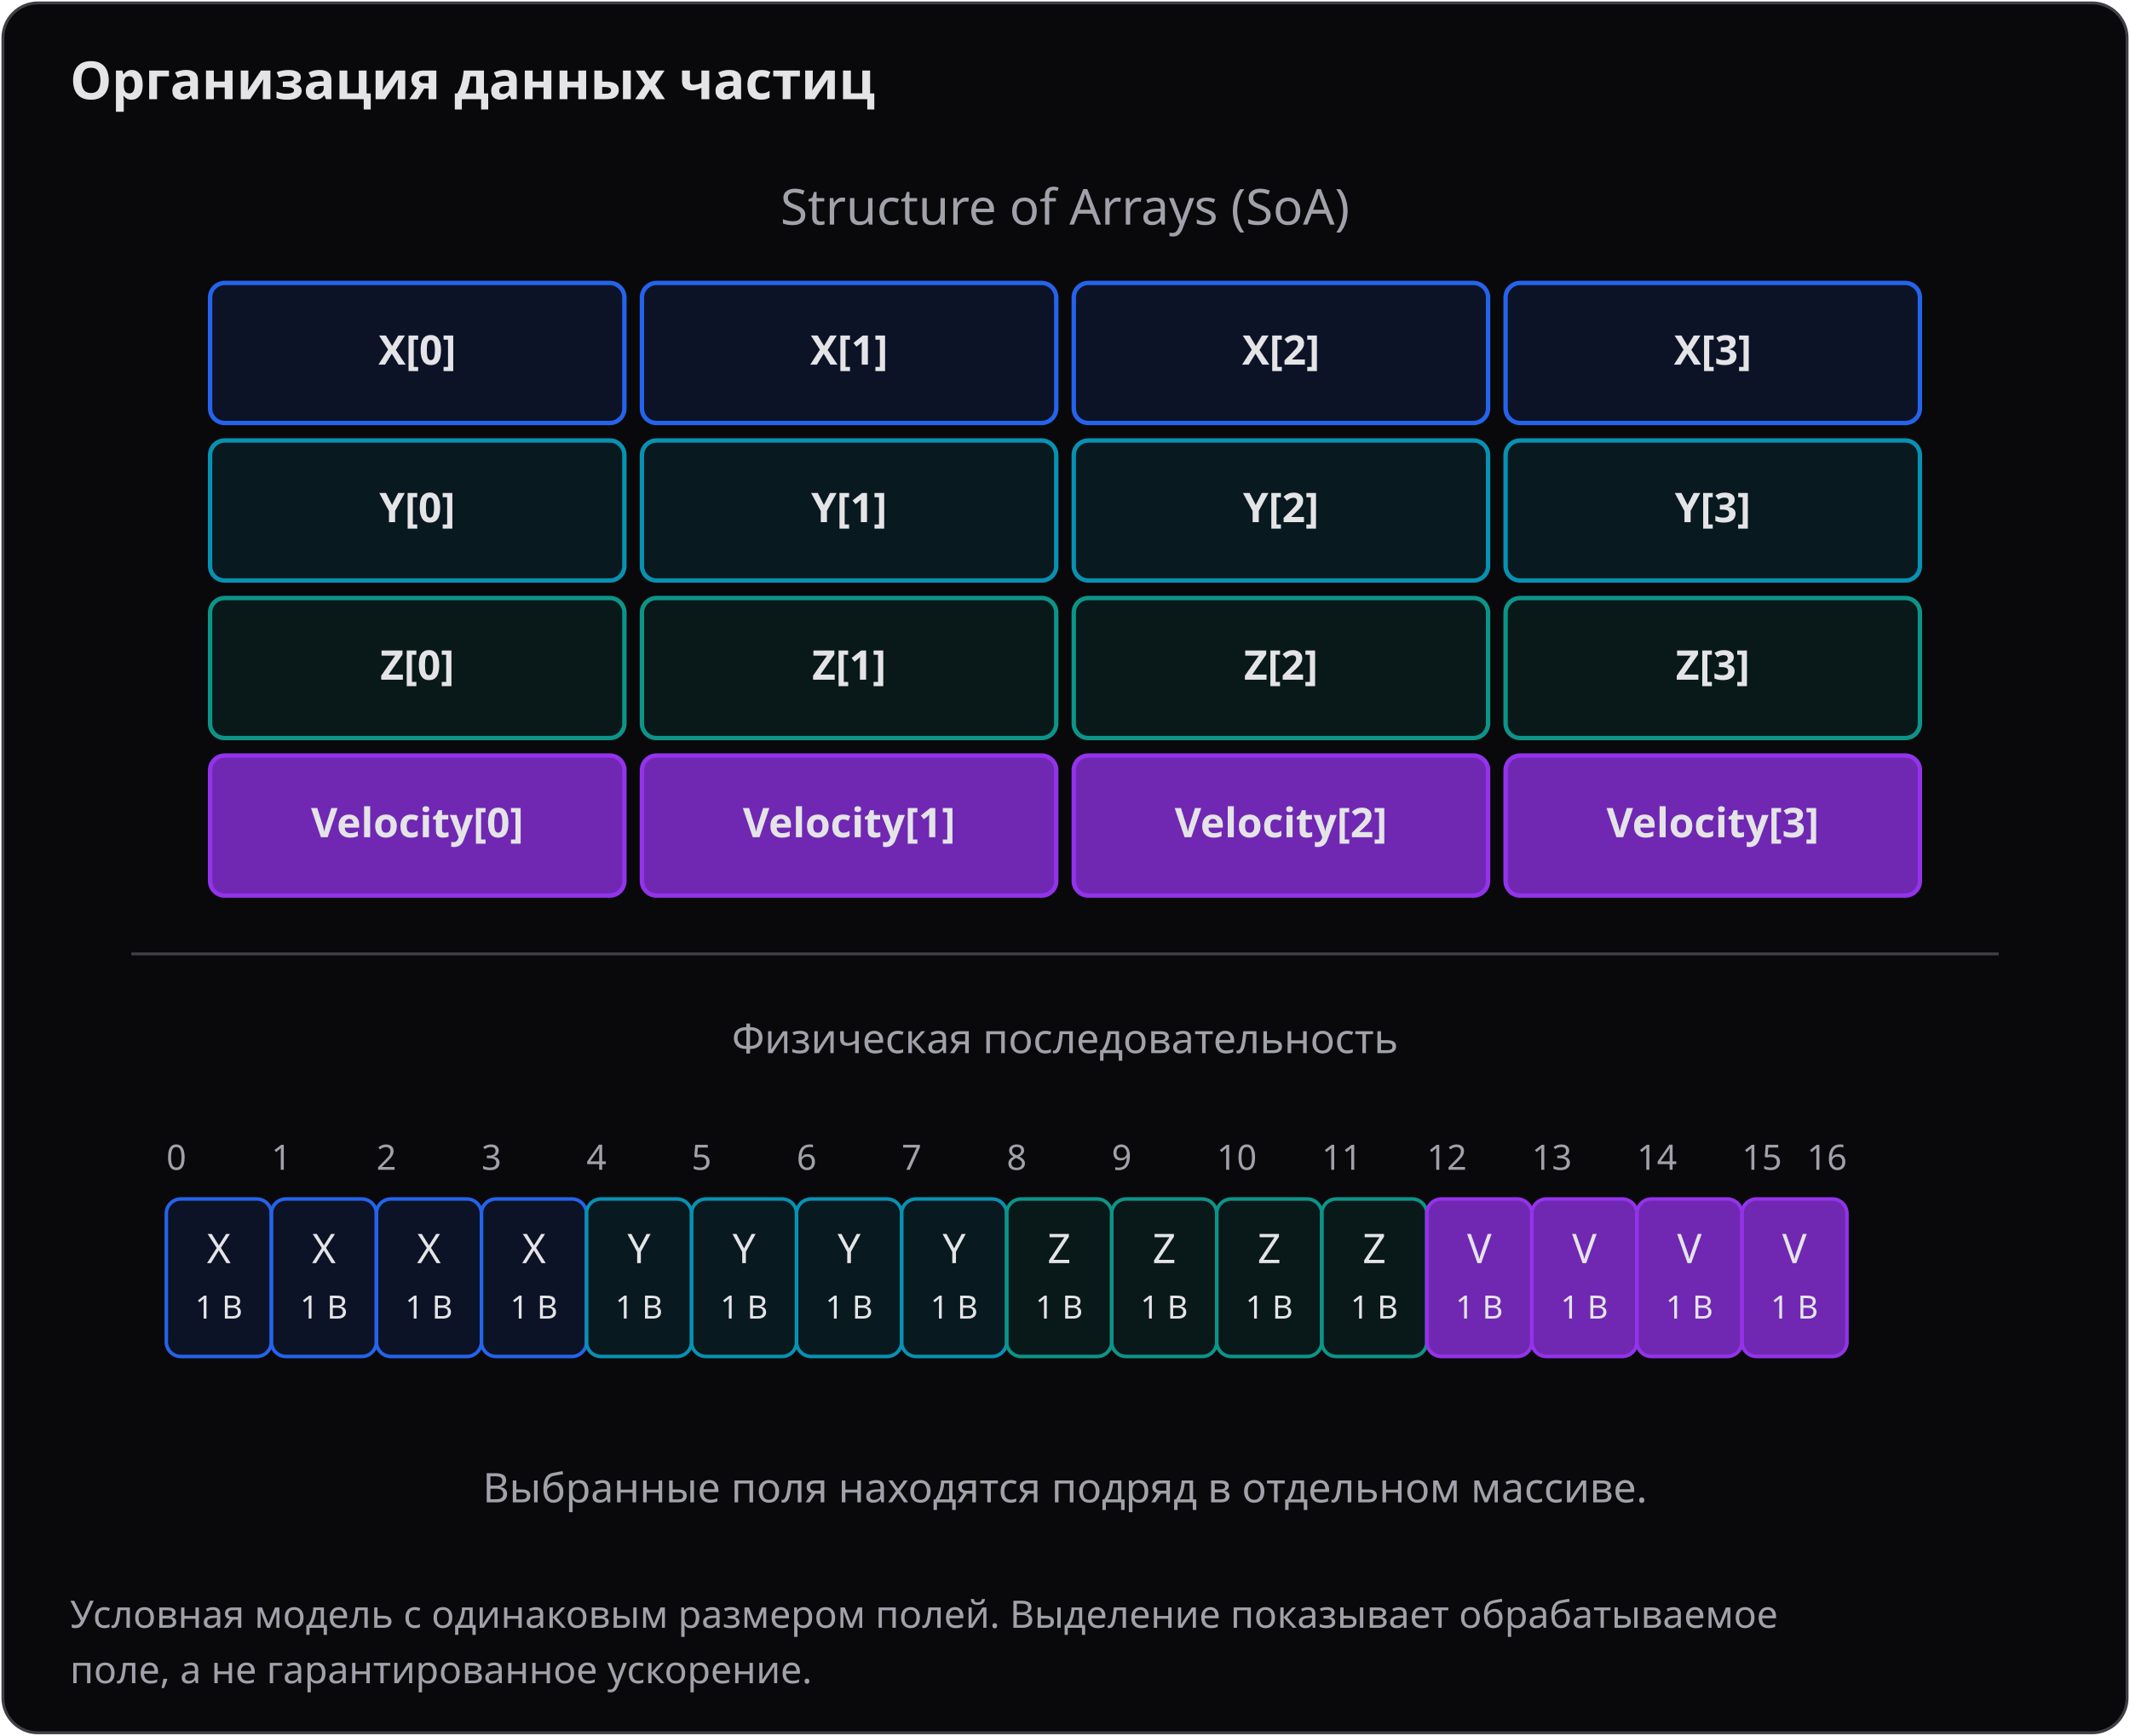
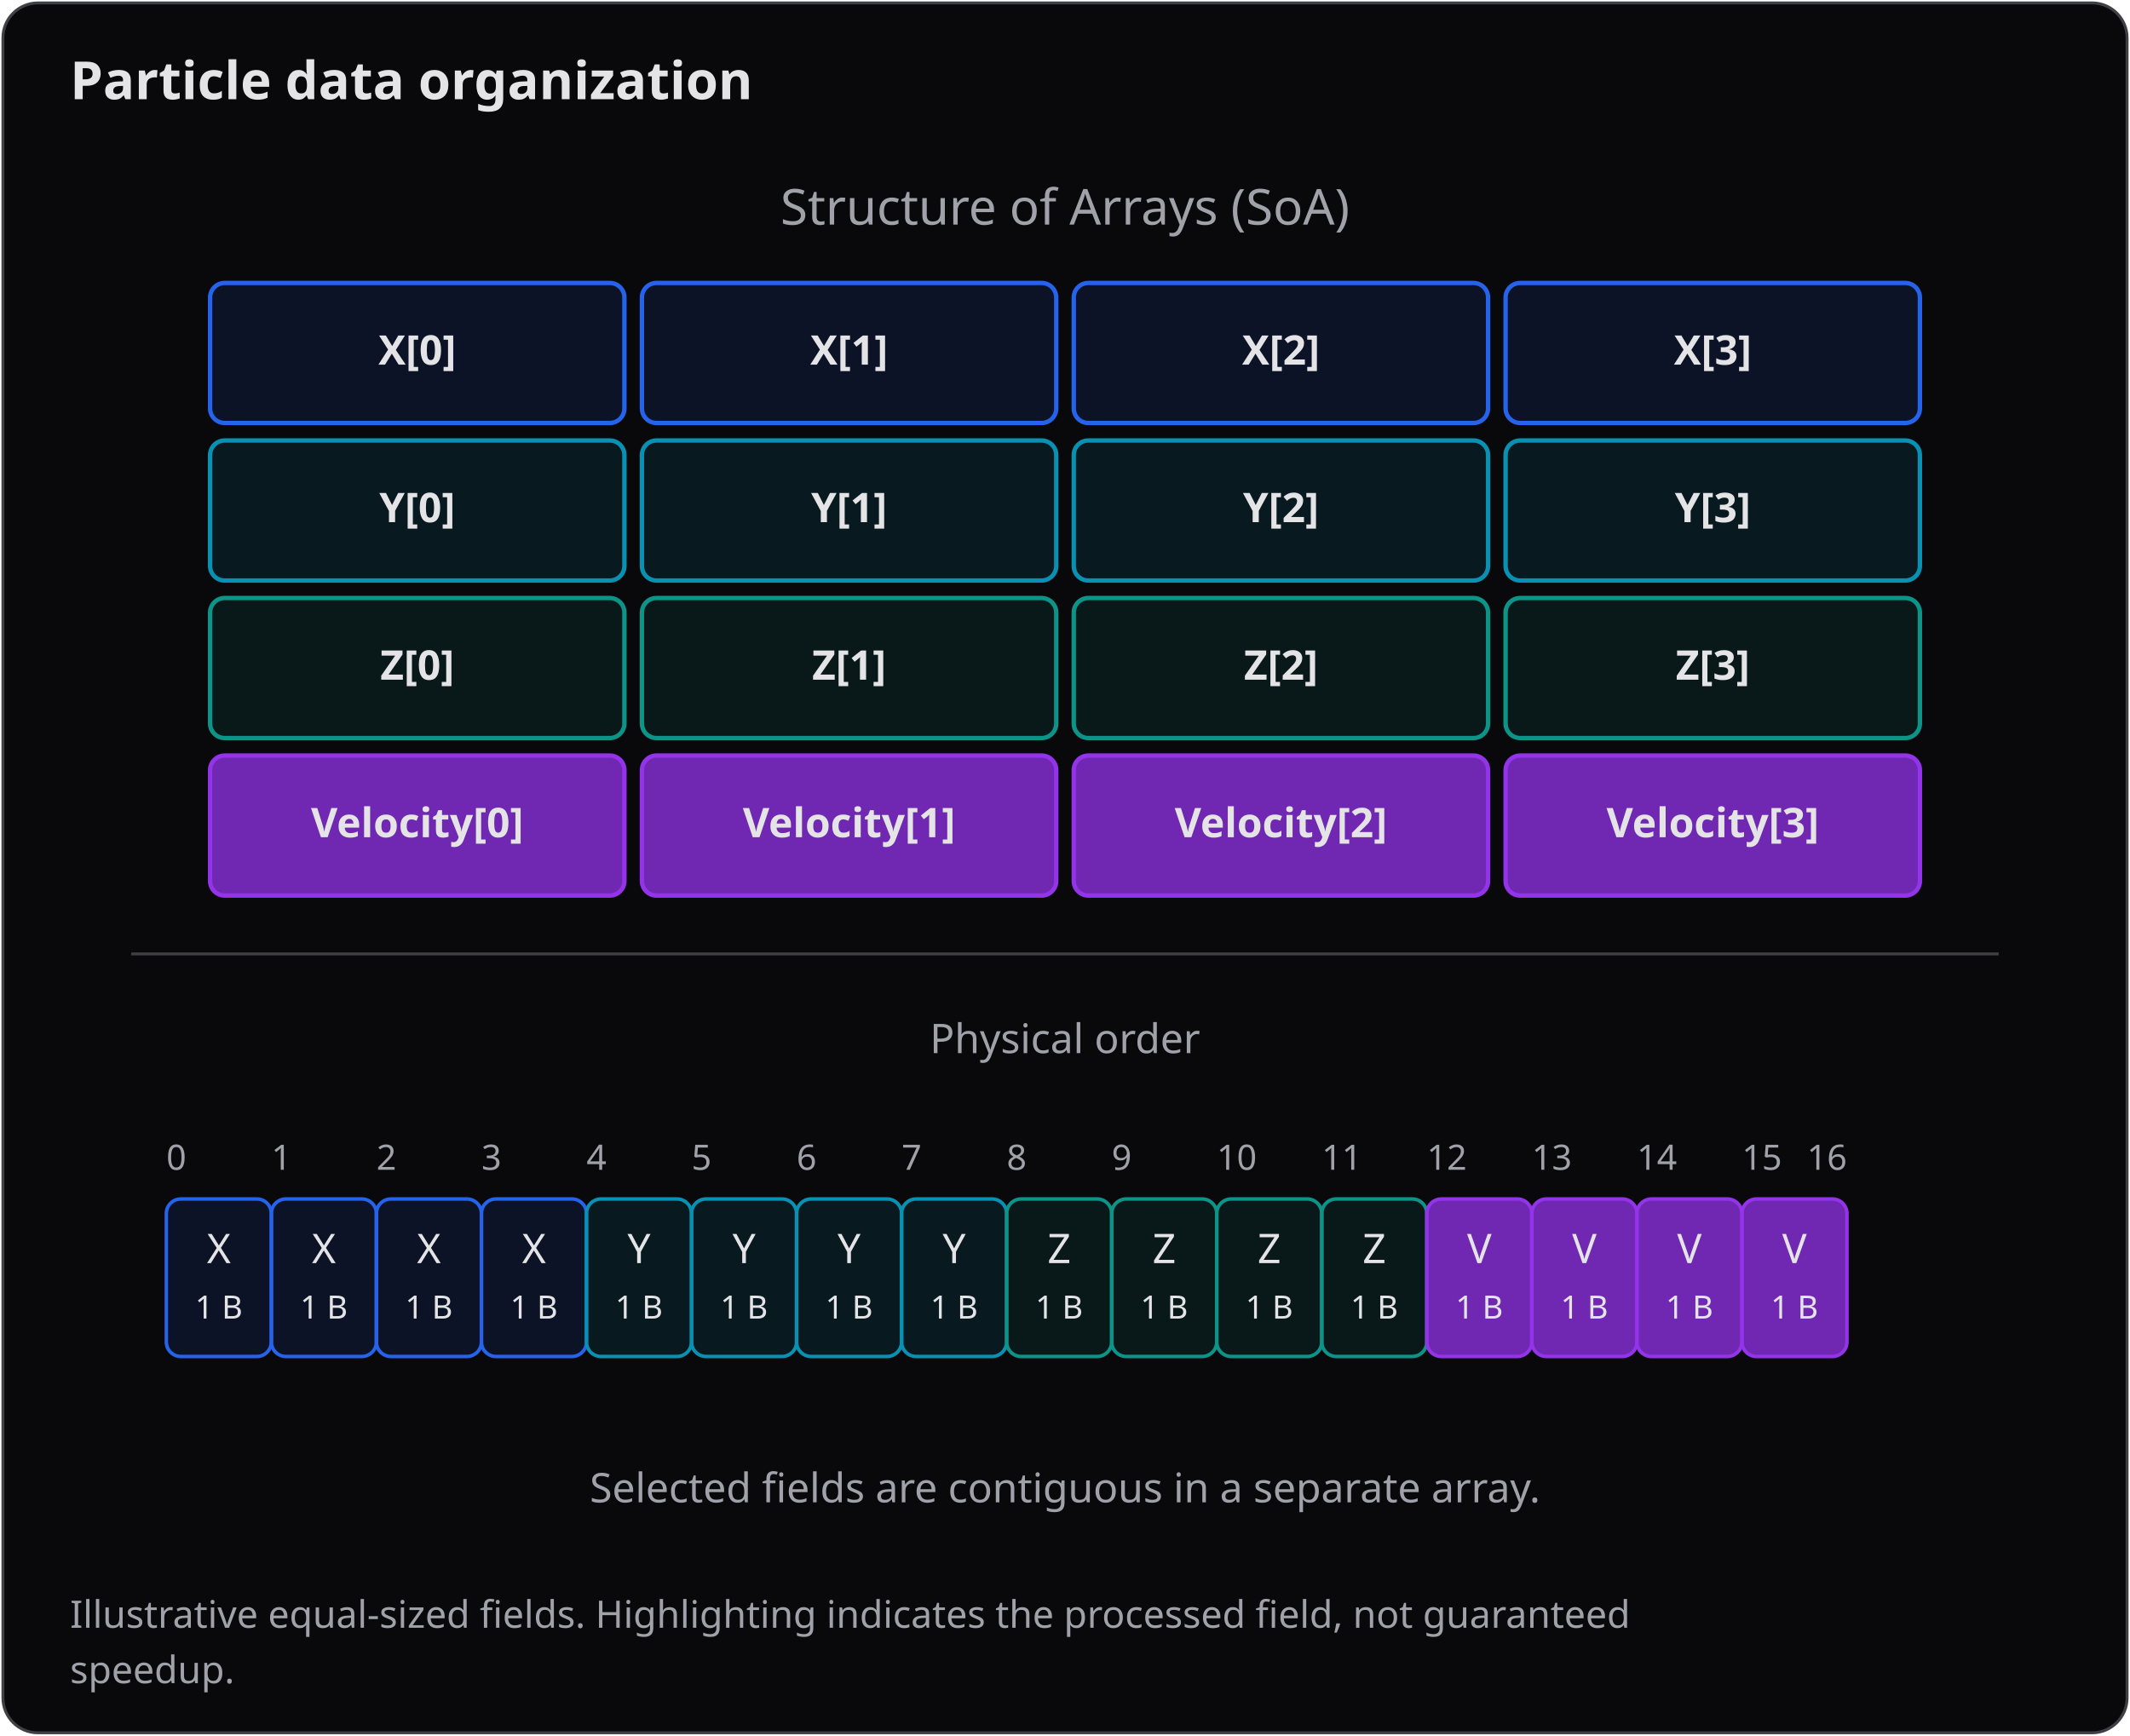
- <svg xmlns="http://www.w3.org/2000/svg" width="730" height="595" viewBox="0 0 730 595" role="img" aria-label="Организация данных частиц" font-family="system-ui, sans-serif">
+ <svg xmlns="http://www.w3.org/2000/svg" width="730" height="595" viewBox="0 0 730 595" role="img" aria-label="Particle data organization" font-family="system-ui, sans-serif">
  <rect x="1" y="1" width="728" height="593" rx="12" fill="#09090b" fill-opacity="1" stroke="#3f3f46" stroke-opacity="1" />
-   <text x="24" y="34" font-size="18" font-weight="600" text-anchor="start" fill="#e4e4e7">Организация данных частиц</text>
+   <text x="24" y="34" font-size="18" font-weight="600" text-anchor="start" fill="#e4e4e7">Particle data organization</text>
  <text x="365" y="77" font-size="17" font-weight="400" text-anchor="middle" fill="#a1a1aa">Structure of Arrays (SoA)</text>
  <rect x="72" y="97" width="142" height="48" rx="5" fill="#2563eb" fill-opacity="0.12" stroke="#2563eb" stroke-opacity="1" stroke-width="1.5" />
  <text x="143" y="125" font-size="14" font-weight="600" text-anchor="middle" fill="#e4e4e7">X[0]</text>
  <rect x="220" y="97" width="142" height="48" rx="5" fill="#2563eb" fill-opacity="0.12" stroke="#2563eb" stroke-opacity="1" stroke-width="1.5" />
  <text x="291" y="125" font-size="14" font-weight="600" text-anchor="middle" fill="#e4e4e7">X[1]</text>
  <rect x="368" y="97" width="142" height="48" rx="5" fill="#2563eb" fill-opacity="0.12" stroke="#2563eb" stroke-opacity="1" stroke-width="1.5" />
  <text x="439" y="125" font-size="14" font-weight="600" text-anchor="middle" fill="#e4e4e7">X[2]</text>
  <rect x="516" y="97" width="142" height="48" rx="5" fill="#2563eb" fill-opacity="0.12" stroke="#2563eb" stroke-opacity="1" stroke-width="1.5" />
  <text x="587" y="125" font-size="14" font-weight="600" text-anchor="middle" fill="#e4e4e7">X[3]</text>
  <rect x="72" y="151" width="142" height="48" rx="5" fill="#0891b2" fill-opacity="0.12" stroke="#0891b2" stroke-opacity="1" stroke-width="1.5" />
  <text x="143" y="179" font-size="14" font-weight="600" text-anchor="middle" fill="#e4e4e7">Y[0]</text>
  <rect x="220" y="151" width="142" height="48" rx="5" fill="#0891b2" fill-opacity="0.12" stroke="#0891b2" stroke-opacity="1" stroke-width="1.5" />
  <text x="291" y="179" font-size="14" font-weight="600" text-anchor="middle" fill="#e4e4e7">Y[1]</text>
  <rect x="368" y="151" width="142" height="48" rx="5" fill="#0891b2" fill-opacity="0.12" stroke="#0891b2" stroke-opacity="1" stroke-width="1.5" />
  <text x="439" y="179" font-size="14" font-weight="600" text-anchor="middle" fill="#e4e4e7">Y[2]</text>
  <rect x="516" y="151" width="142" height="48" rx="5" fill="#0891b2" fill-opacity="0.12" stroke="#0891b2" stroke-opacity="1" stroke-width="1.5" />
  <text x="587" y="179" font-size="14" font-weight="600" text-anchor="middle" fill="#e4e4e7">Y[3]</text>
  <rect x="72" y="205" width="142" height="48" rx="5" fill="#0d9488" fill-opacity="0.12" stroke="#0d9488" stroke-opacity="1" stroke-width="1.5" />
  <text x="143" y="233" font-size="14" font-weight="600" text-anchor="middle" fill="#e4e4e7">Z[0]</text>
  <rect x="220" y="205" width="142" height="48" rx="5" fill="#0d9488" fill-opacity="0.12" stroke="#0d9488" stroke-opacity="1" stroke-width="1.5" />
  <text x="291" y="233" font-size="14" font-weight="600" text-anchor="middle" fill="#e4e4e7">Z[1]</text>
  <rect x="368" y="205" width="142" height="48" rx="5" fill="#0d9488" fill-opacity="0.12" stroke="#0d9488" stroke-opacity="1" stroke-width="1.5" />
  <text x="439" y="233" font-size="14" font-weight="600" text-anchor="middle" fill="#e4e4e7">Z[2]</text>
  <rect x="516" y="205" width="142" height="48" rx="5" fill="#0d9488" fill-opacity="0.12" stroke="#0d9488" stroke-opacity="1" stroke-width="1.5" />
  <text x="587" y="233" font-size="14" font-weight="600" text-anchor="middle" fill="#e4e4e7">Z[3]</text>
  <rect x="72" y="259" width="142" height="48" rx="5" fill="#9333ea" fill-opacity="0.75" stroke="#9333ea" stroke-opacity="1" stroke-width="1.5" />
  <text x="143" y="287" font-size="14" font-weight="600" text-anchor="middle" fill="#e4e4e7">Velocity[0]</text>
  <rect x="220" y="259" width="142" height="48" rx="5" fill="#9333ea" fill-opacity="0.75" stroke="#9333ea" stroke-opacity="1" stroke-width="1.5" />
  <text x="291" y="287" font-size="14" font-weight="600" text-anchor="middle" fill="#e4e4e7">Velocity[1]</text>
  <rect x="368" y="259" width="142" height="48" rx="5" fill="#9333ea" fill-opacity="0.75" stroke="#9333ea" stroke-opacity="1" stroke-width="1.5" />
  <text x="439" y="287" font-size="14" font-weight="600" text-anchor="middle" fill="#e4e4e7">Velocity[2]</text>
  <rect x="516" y="259" width="142" height="48" rx="5" fill="#9333ea" fill-opacity="0.75" stroke="#9333ea" stroke-opacity="1" stroke-width="1.5" />
  <text x="587" y="287" font-size="14" font-weight="600" text-anchor="middle" fill="#e4e4e7">Velocity[3]</text>
  <path d="M45 327 H685" stroke="#3f3f46" stroke-width="1" />
-   <text x="365" y="361" font-size="14" font-weight="400" text-anchor="middle" fill="#a1a1aa">Физическая последовательность</text>
+   <text x="365" y="361" font-size="14" font-weight="400" text-anchor="middle" fill="#a1a1aa">Physical order</text>
  <text x="57" y="401" font-size="12" text-anchor="start" fill="#a1a1aa">0</text>
  <rect x="57" y="411" width="36" height="54" rx="5" fill="#2563eb" fill-opacity="0.12" stroke="#2563eb" stroke-opacity="1" stroke-width="1.2" />
  <text x="75" y="433" font-size="14" text-anchor="middle" fill="#e4e4e7">X</text>
  <text x="75" y="452" font-size="11" text-anchor="middle" fill="#e4e4e7">1 B</text>
  <text x="93" y="401" font-size="12" text-anchor="start" fill="#a1a1aa">1</text>
  <rect x="93" y="411" width="36" height="54" rx="5" fill="#2563eb" fill-opacity="0.12" stroke="#2563eb" stroke-opacity="1" stroke-width="1.2" />
  <text x="111" y="433" font-size="14" text-anchor="middle" fill="#e4e4e7">X</text>
  <text x="111" y="452" font-size="11" text-anchor="middle" fill="#e4e4e7">1 B</text>
  <text x="129" y="401" font-size="12" text-anchor="start" fill="#a1a1aa">2</text>
  <rect x="129" y="411" width="36" height="54" rx="5" fill="#2563eb" fill-opacity="0.12" stroke="#2563eb" stroke-opacity="1" stroke-width="1.2" />
  <text x="147" y="433" font-size="14" text-anchor="middle" fill="#e4e4e7">X</text>
  <text x="147" y="452" font-size="11" text-anchor="middle" fill="#e4e4e7">1 B</text>
  <text x="165" y="401" font-size="12" text-anchor="start" fill="#a1a1aa">3</text>
  <rect x="165" y="411" width="36" height="54" rx="5" fill="#2563eb" fill-opacity="0.12" stroke="#2563eb" stroke-opacity="1" stroke-width="1.2" />
  <text x="183" y="433" font-size="14" text-anchor="middle" fill="#e4e4e7">X</text>
  <text x="183" y="452" font-size="11" text-anchor="middle" fill="#e4e4e7">1 B</text>
  <text x="201" y="401" font-size="12" text-anchor="start" fill="#a1a1aa">4</text>
  <rect x="201" y="411" width="36" height="54" rx="5" fill="#0891b2" fill-opacity="0.12" stroke="#0891b2" stroke-opacity="1" stroke-width="1.2" />
  <text x="219" y="433" font-size="14" text-anchor="middle" fill="#e4e4e7">Y</text>
  <text x="219" y="452" font-size="11" text-anchor="middle" fill="#e4e4e7">1 B</text>
  <text x="237" y="401" font-size="12" text-anchor="start" fill="#a1a1aa">5</text>
  <rect x="237" y="411" width="36" height="54" rx="5" fill="#0891b2" fill-opacity="0.12" stroke="#0891b2" stroke-opacity="1" stroke-width="1.2" />
  <text x="255" y="433" font-size="14" text-anchor="middle" fill="#e4e4e7">Y</text>
  <text x="255" y="452" font-size="11" text-anchor="middle" fill="#e4e4e7">1 B</text>
  <text x="273" y="401" font-size="12" text-anchor="start" fill="#a1a1aa">6</text>
  <rect x="273" y="411" width="36" height="54" rx="5" fill="#0891b2" fill-opacity="0.12" stroke="#0891b2" stroke-opacity="1" stroke-width="1.2" />
  <text x="291" y="433" font-size="14" text-anchor="middle" fill="#e4e4e7">Y</text>
  <text x="291" y="452" font-size="11" text-anchor="middle" fill="#e4e4e7">1 B</text>
  <text x="309" y="401" font-size="12" text-anchor="start" fill="#a1a1aa">7</text>
  <rect x="309" y="411" width="36" height="54" rx="5" fill="#0891b2" fill-opacity="0.12" stroke="#0891b2" stroke-opacity="1" stroke-width="1.2" />
  <text x="327" y="433" font-size="14" text-anchor="middle" fill="#e4e4e7">Y</text>
  <text x="327" y="452" font-size="11" text-anchor="middle" fill="#e4e4e7">1 B</text>
  <text x="345" y="401" font-size="12" text-anchor="start" fill="#a1a1aa">8</text>
  <rect x="345" y="411" width="36" height="54" rx="5" fill="#0d9488" fill-opacity="0.12" stroke="#0d9488" stroke-opacity="1" stroke-width="1.2" />
  <text x="363" y="433" font-size="14" text-anchor="middle" fill="#e4e4e7">Z</text>
  <text x="363" y="452" font-size="11" text-anchor="middle" fill="#e4e4e7">1 B</text>
  <text x="381" y="401" font-size="12" text-anchor="start" fill="#a1a1aa">9</text>
  <rect x="381" y="411" width="36" height="54" rx="5" fill="#0d9488" fill-opacity="0.12" stroke="#0d9488" stroke-opacity="1" stroke-width="1.2" />
  <text x="399" y="433" font-size="14" text-anchor="middle" fill="#e4e4e7">Z</text>
  <text x="399" y="452" font-size="11" text-anchor="middle" fill="#e4e4e7">1 B</text>
  <text x="417" y="401" font-size="12" text-anchor="start" fill="#a1a1aa">10</text>
  <rect x="417" y="411" width="36" height="54" rx="5" fill="#0d9488" fill-opacity="0.12" stroke="#0d9488" stroke-opacity="1" stroke-width="1.2" />
  <text x="435" y="433" font-size="14" text-anchor="middle" fill="#e4e4e7">Z</text>
  <text x="435" y="452" font-size="11" text-anchor="middle" fill="#e4e4e7">1 B</text>
  <text x="453" y="401" font-size="12" text-anchor="start" fill="#a1a1aa">11</text>
  <rect x="453" y="411" width="36" height="54" rx="5" fill="#0d9488" fill-opacity="0.12" stroke="#0d9488" stroke-opacity="1" stroke-width="1.2" />
  <text x="471" y="433" font-size="14" text-anchor="middle" fill="#e4e4e7">Z</text>
  <text x="471" y="452" font-size="11" text-anchor="middle" fill="#e4e4e7">1 B</text>
  <text x="489" y="401" font-size="12" text-anchor="start" fill="#a1a1aa">12</text>
  <rect x="489" y="411" width="36" height="54" rx="5" fill="#9333ea" fill-opacity="0.75" stroke="#9333ea" stroke-opacity="1" stroke-width="1.2" />
  <text x="507" y="433" font-size="14" text-anchor="middle" fill="#e4e4e7">V</text>
  <text x="507" y="452" font-size="11" text-anchor="middle" fill="#e4e4e7">1 B</text>
  <text x="525" y="401" font-size="12" text-anchor="start" fill="#a1a1aa">13</text>
  <rect x="525" y="411" width="36" height="54" rx="5" fill="#9333ea" fill-opacity="0.75" stroke="#9333ea" stroke-opacity="1" stroke-width="1.2" />
  <text x="543" y="433" font-size="14" text-anchor="middle" fill="#e4e4e7">V</text>
  <text x="543" y="452" font-size="11" text-anchor="middle" fill="#e4e4e7">1 B</text>
  <text x="561" y="401" font-size="12" text-anchor="start" fill="#a1a1aa">14</text>
  <rect x="561" y="411" width="36" height="54" rx="5" fill="#9333ea" fill-opacity="0.75" stroke="#9333ea" stroke-opacity="1" stroke-width="1.2" />
  <text x="579" y="433" font-size="14" text-anchor="middle" fill="#e4e4e7">V</text>
  <text x="579" y="452" font-size="11" text-anchor="middle" fill="#e4e4e7">1 B</text>
  <text x="597" y="401" font-size="12" text-anchor="start" fill="#a1a1aa">15</text>
  <rect x="597" y="411" width="36" height="54" rx="5" fill="#9333ea" fill-opacity="0.75" stroke="#9333ea" stroke-opacity="1" stroke-width="1.2" />
  <text x="615" y="433" font-size="14" text-anchor="middle" fill="#e4e4e7">V</text>
  <text x="615" y="452" font-size="11" text-anchor="middle" fill="#e4e4e7">1 B</text>
  <text x="633" y="401" font-size="12" text-anchor="end" fill="#a1a1aa">16</text>
-   <text x="365" y="515" font-size="14" font-weight="400" text-anchor="middle" fill="#a1a1aa">Выбранные поля находятся подряд в отдельном массиве.</text>
-   <text x="24" y="558" font-size="13" font-weight="400" text-anchor="start" fill="#a1a1aa">Условная модель с одинаковым размером полей. Выделение показывает обрабатываемое</text>
-   <text x="24" y="577" font-size="13" font-weight="400" text-anchor="start" fill="#a1a1aa">поле, а не гарантированное ускорение.</text>
+   <text x="365" y="515" font-size="14" font-weight="400" text-anchor="middle" fill="#a1a1aa">Selected fields are contiguous in a separate array.</text>
+   <text x="24" y="558" font-size="13" font-weight="400" text-anchor="start" fill="#a1a1aa">Illustrative equal-sized fields. Highlighting indicates the processed field, not guaranteed</text>
+   <text x="24" y="577" font-size="13" font-weight="400" text-anchor="start" fill="#a1a1aa">speedup.</text>
</svg>
